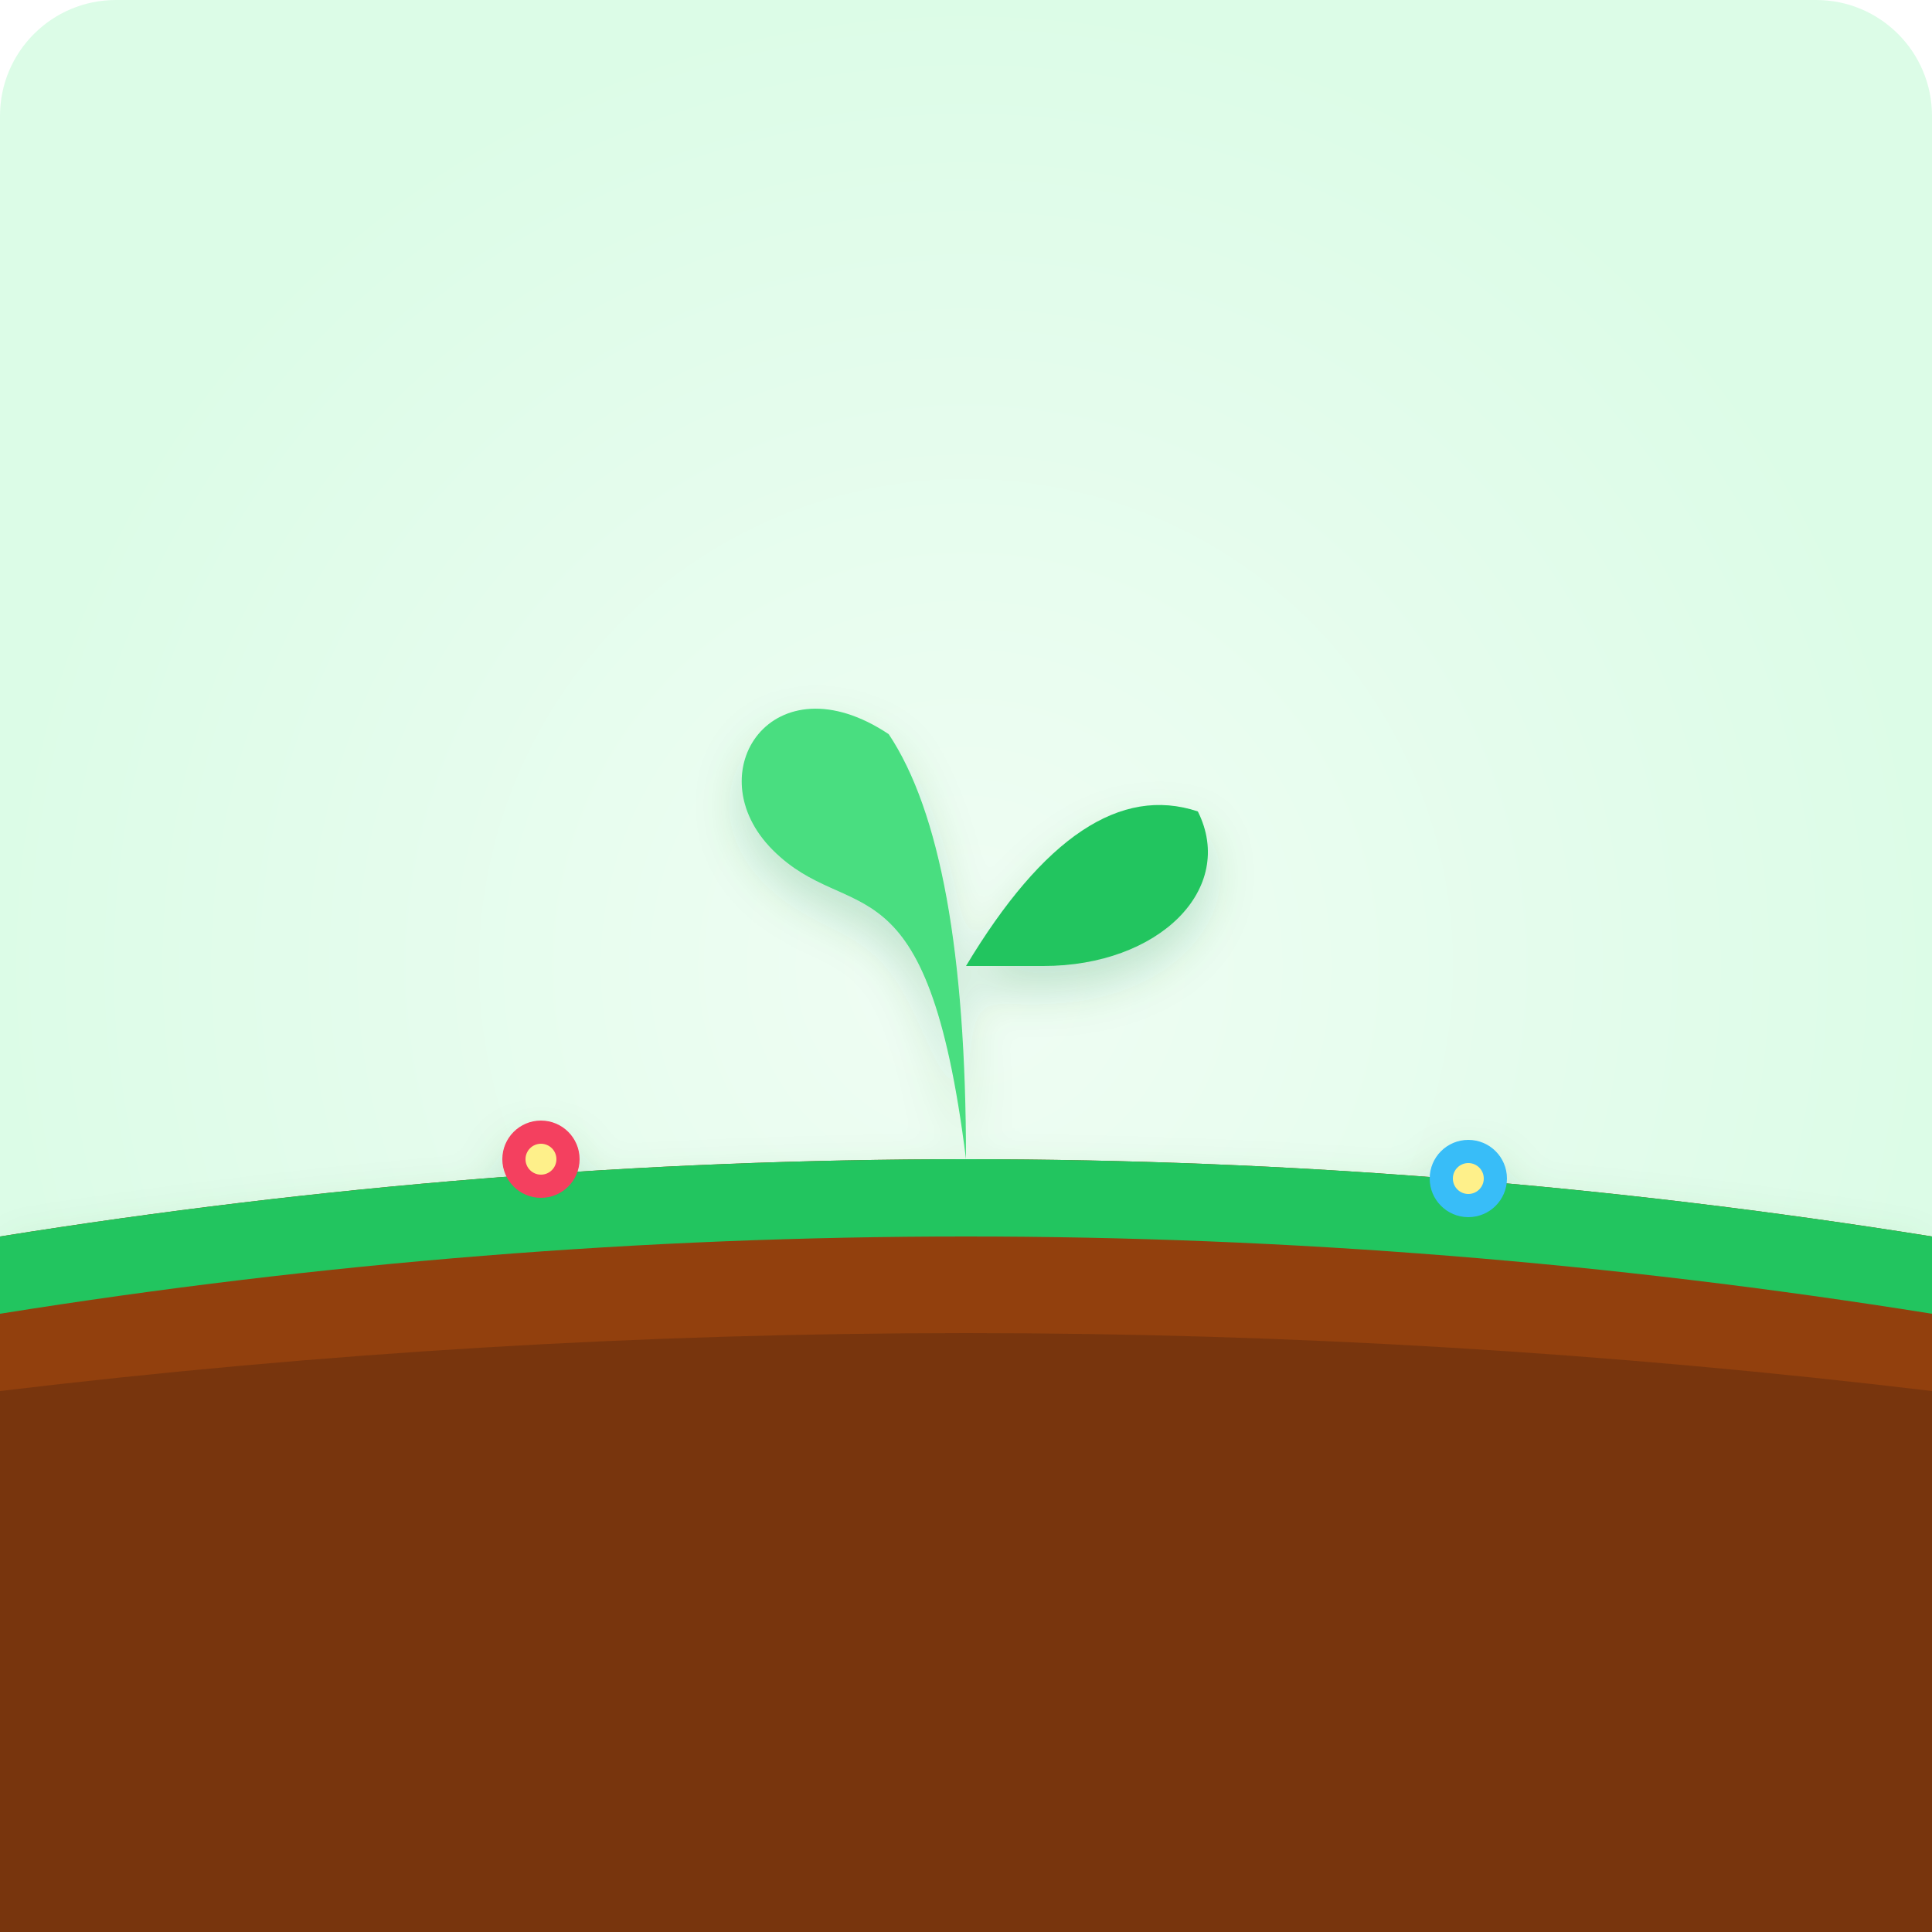
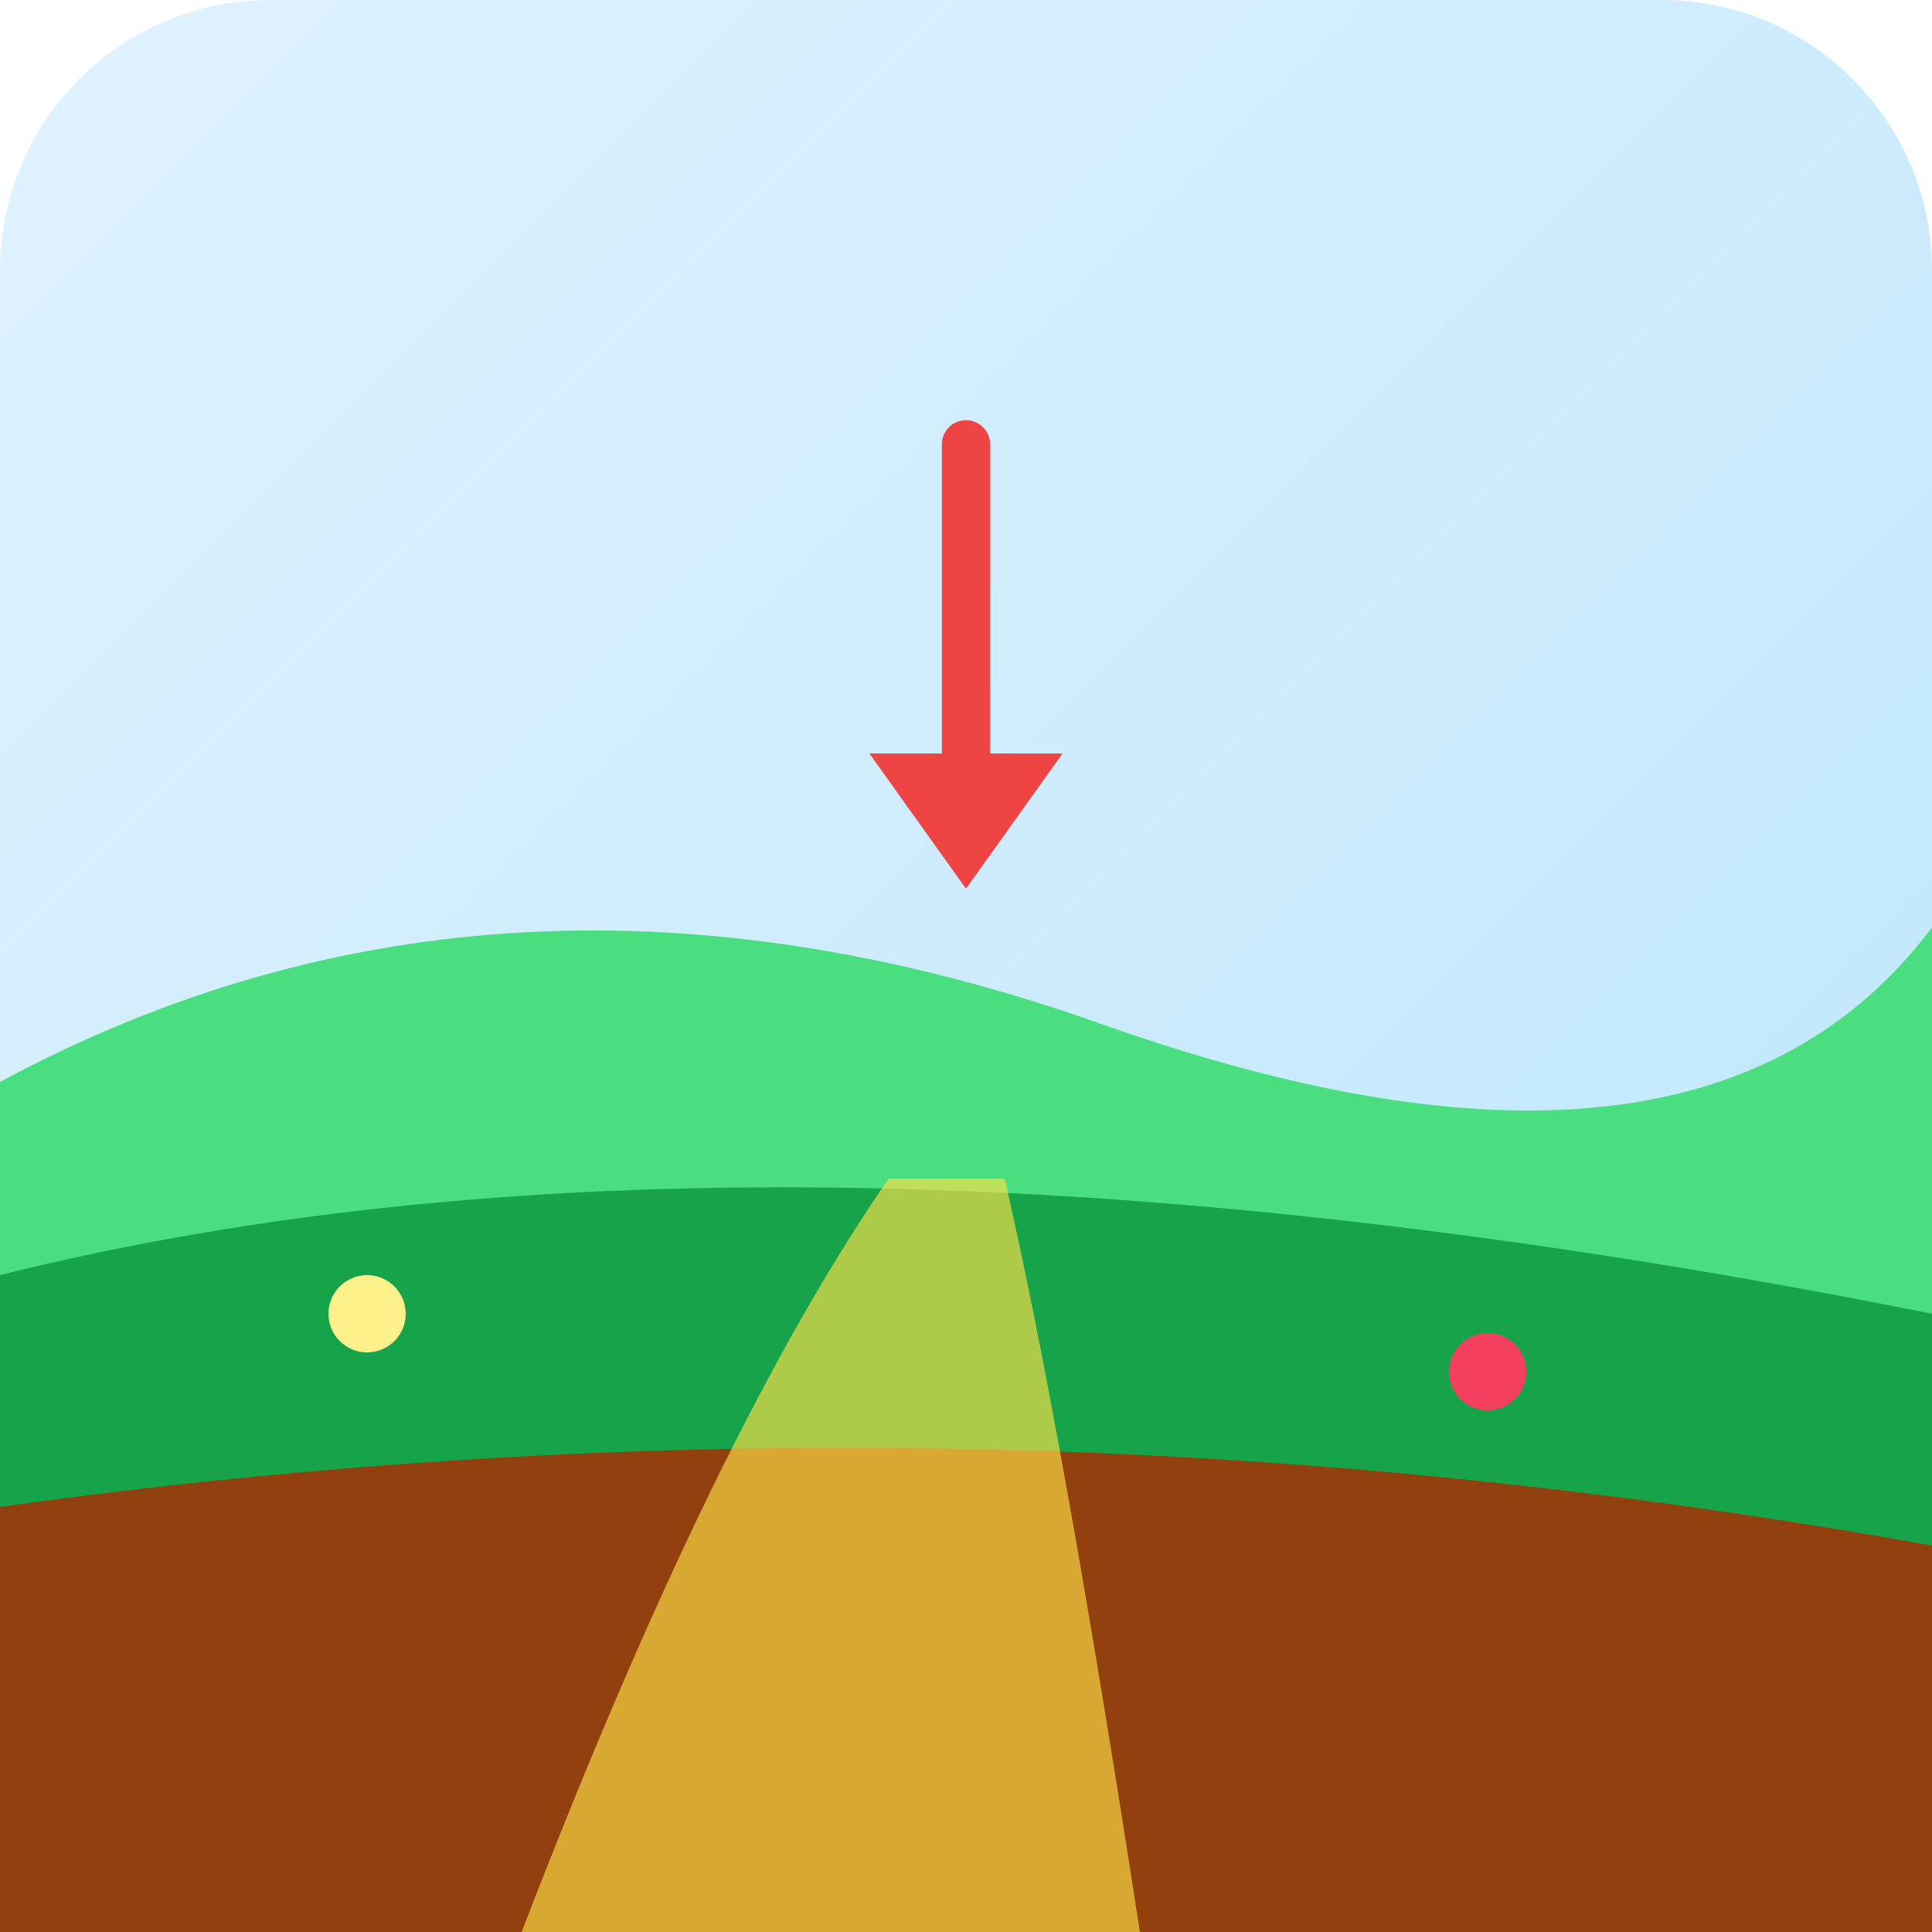
- <svg xmlns="http://www.w3.org/2000/svg" viewBox="0 0 500 500" width="100%" height="100%">
+ <svg xmlns="http://www.w3.org/2000/svg" viewBox="0 0 200 200">
  <defs>
-     <radialGradient id="bgDiEarth" cx="50%" cy="50%" r="50%">
-       <stop offset="0%" stop-color="#f0fdf4" />
-       <stop offset="100%" stop-color="#dcfce7" />
-     </radialGradient>
-     <filter id="shadowDiEarth" x="-10%" y="-10%" width="120%" height="120%">
-       <feDropShadow dx="0" dy="6" stdDeviation="6" flood-color="#15803d" flood-opacity="0.2" />
-     </filter>
+     <linearGradient id="bg_di_earth" x1="0" y1="0" x2="1" y2="1">
+       <stop offset="0%" stop-color="#e0f2fe" />
+       <stop offset="100%" stop-color="#bae6fd" />
+     </linearGradient>
  </defs>
-   <rect width="500" height="500" rx="30" fill="url(#bgDiEarth)" />
-   <g filter="url(#shadowDiEarth)">
-     <path d="M 0 320 Q 250 280 500 320 L 500 500 L 0 500 Z" fill="#92400e" />
-     <path d="M 0 360 Q 250 330 500 360 L 500 500 L 0 500 Z" fill="#78350f" />
-     <path d="M 0 320 Q 250 280 500 320 L 500 340 Q 250 300 0 340 Z" fill="#22c55e" />
-     <path d="M 250 300 Q 250 220 230 190 C 200 170 180 200 200 220 C 220 240 240 220 250 300 Z" fill="#4ade80" />
-     <path d="M 250 250 Q 280 200 310 210 C 320 230 300 250 270 250 Z" fill="#22c55e" />
-     <circle cx="140" cy="300" r="10" fill="#f43f5e" />
-     <circle cx="140" cy="300" r="4" fill="#fef08a" />
-     <circle cx="380" cy="305" r="10" fill="#38bdf8" />
-     <circle cx="380" cy="305" r="4" fill="#fef08a" />
-   </g>
+   <rect width="200" height="200" rx="28" fill="url(#bg_di_earth)" />
+   <path d="M0 112 Q52 84 114 106 T200 96 L200 200 L0 200 Z" fill="#4ade80" />
+   <path d="M0 132 Q80 112 200 136 L200 200 L0 200 Z" fill="#16a34a" />
+   <path d="M0 156 Q100 142 200 160 L200 200 L0 200 Z" fill="#92400e" />
+   <path d="M92 122 Q74 148 54 200 L118 200 Q110 148 104 122 Z" fill="#fde047" opacity="0.65" />
+   <circle cx="38" cy="136" r="4" fill="#fef08a" />
+   <circle cx="154" cy="142" r="4" fill="#f43f5e" />
+   <path d="M100 46 L100 84" stroke="#ef4444" stroke-width="5" stroke-linecap="round" />
+   <polygon points="100,92 90,78 110,78" fill="#ef4444" />
</svg>
